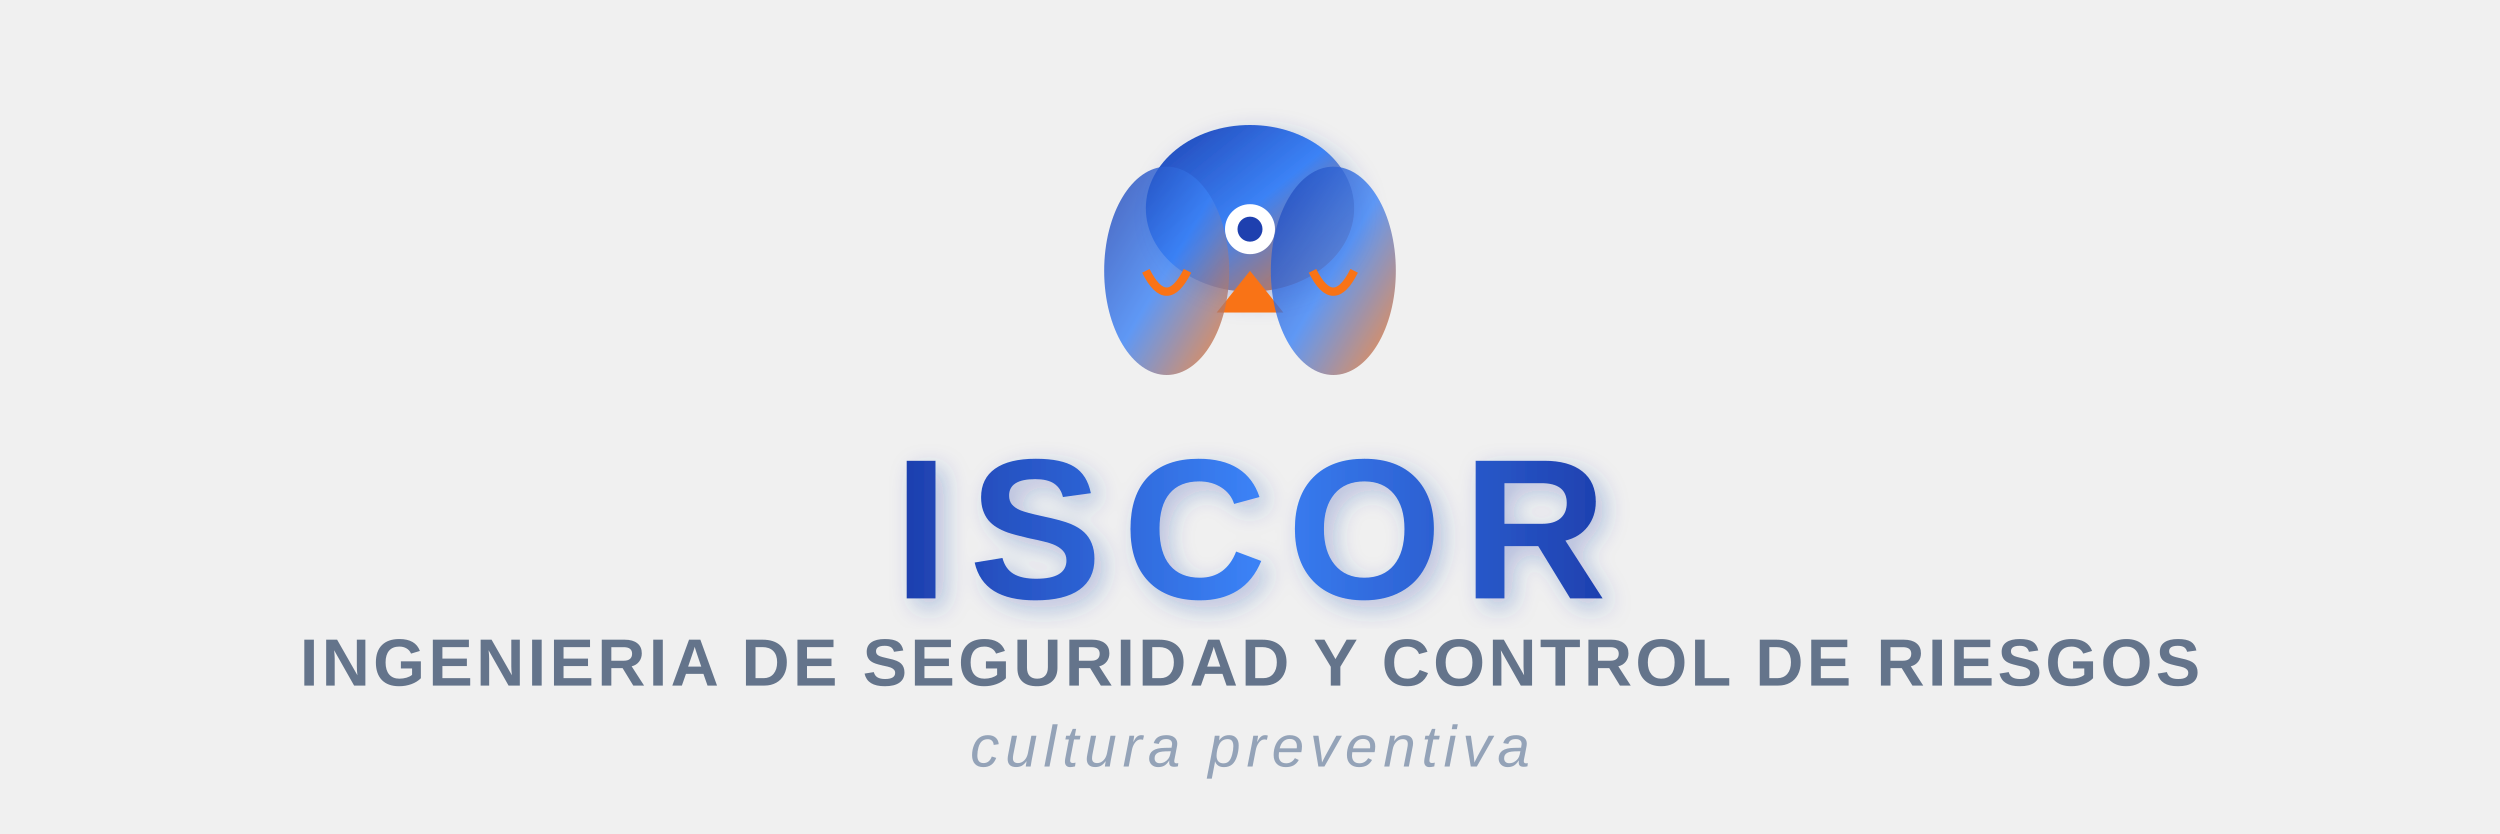
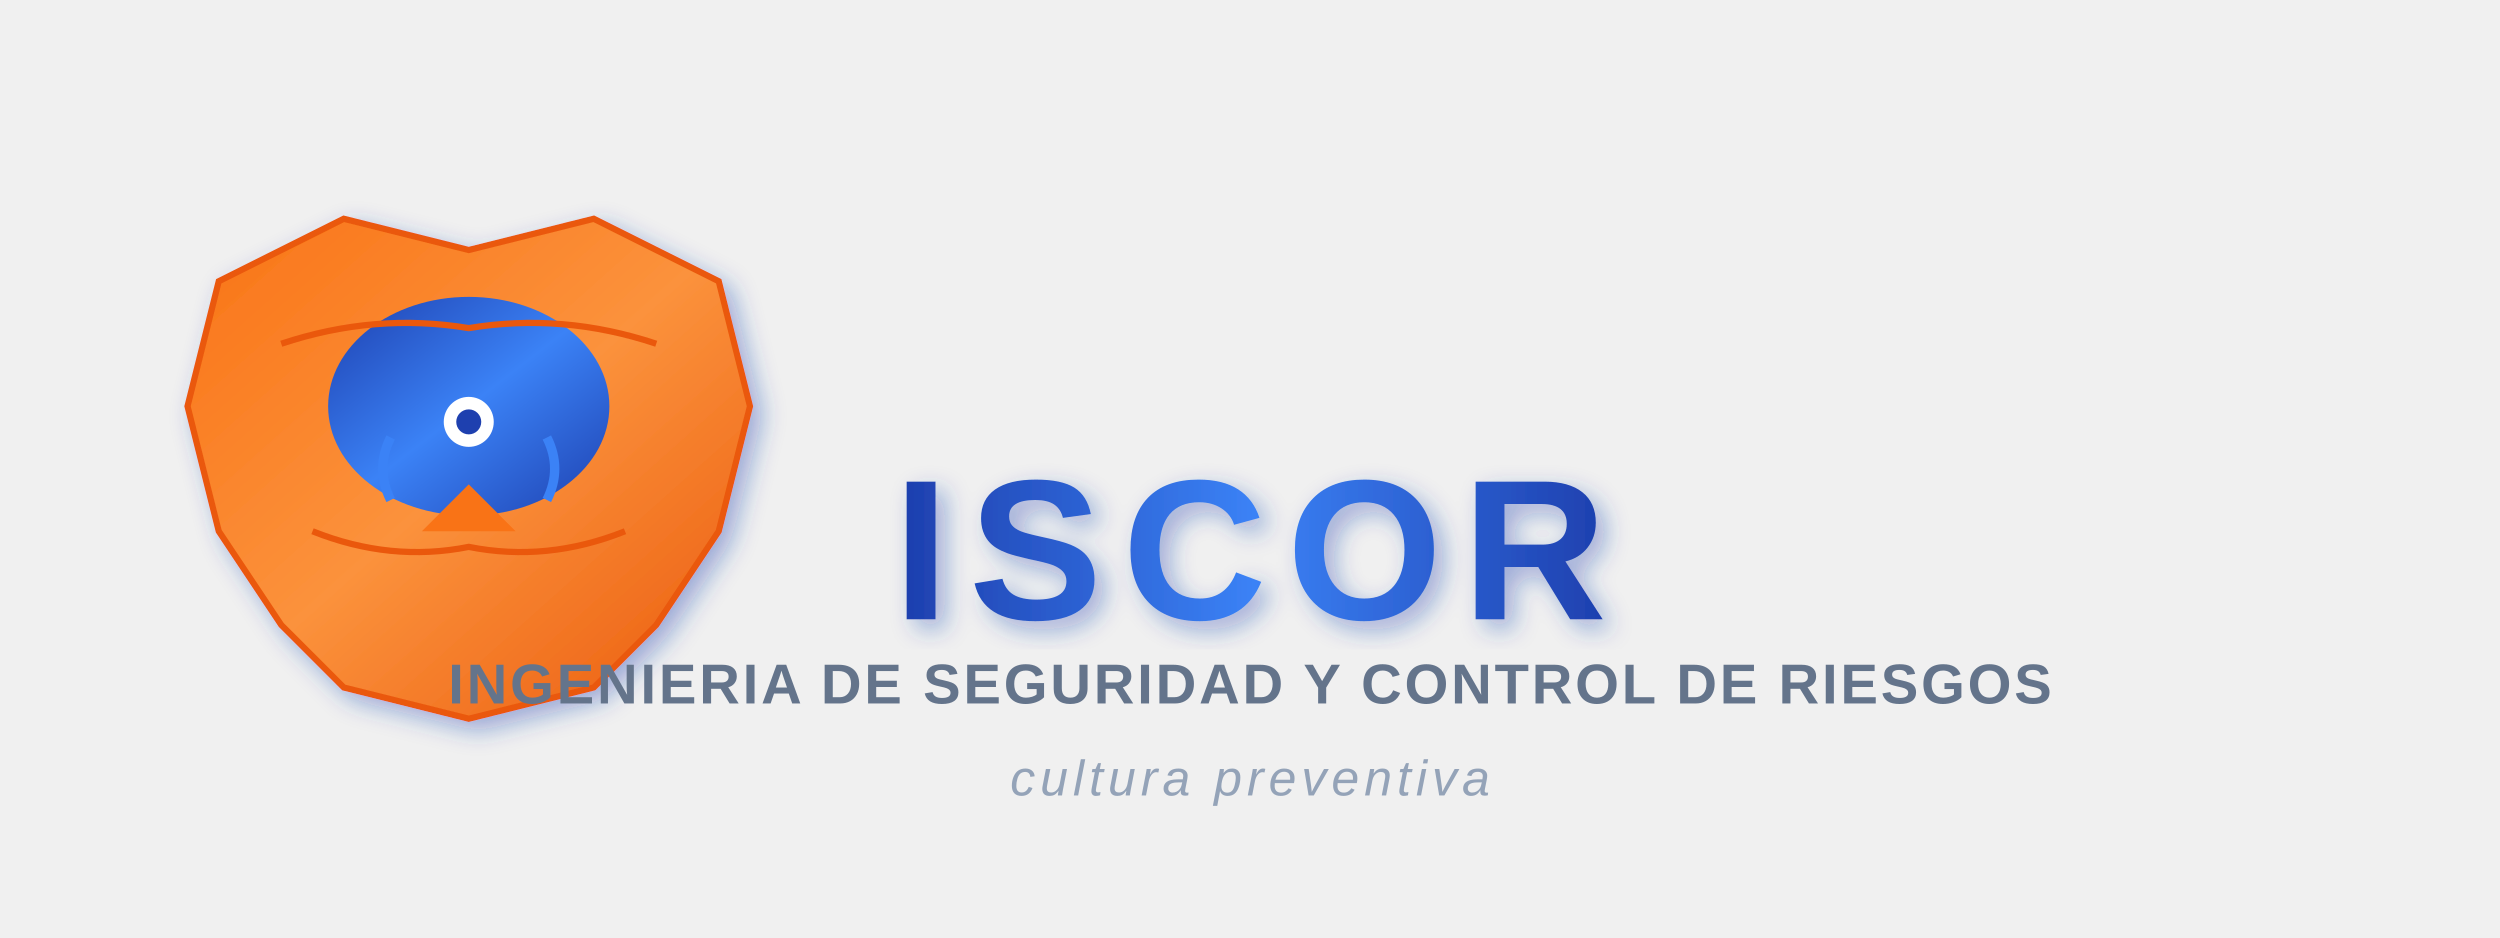
- <svg xmlns="http://www.w3.org/2000/svg" viewBox="0 0 600 200" width="600" height="200">
+ <svg xmlns="http://www.w3.org/2000/svg" viewBox="0 0 800 300" width="800" height="300">
  <defs>
-     <linearGradient id="eagleGradient" x1="0%" y1="0%" x2="100%" y2="100%">
+     <linearGradient id="eagleBlue" x1="0%" y1="0%" x2="100%" y2="100%">
      <stop offset="0%" stop-color="#1e40af" />
      <stop offset="50%" stop-color="#3b82f6" />
-       <stop offset="100%" stop-color="#f97316" />
+       <stop offset="100%" stop-color="#1e40af" />
+     </linearGradient>
+     <linearGradient id="eagleOrange" x1="0%" y1="0%" x2="100%" y2="100%">
+       <stop offset="0%" stop-color="#f97316" />
+       <stop offset="50%" stop-color="#fb923c" />
+       <stop offset="100%" stop-color="#ea580c" />
    </linearGradient>
    <linearGradient id="textGradient" x1="0%" y1="0%" x2="100%" y2="0%">
      <stop offset="0%" stop-color="#1e40af" />
      <stop offset="50%" stop-color="#3b82f6" />
      <stop offset="100%" stop-color="#1e40af" />
    </linearGradient>
    <filter id="shadow" x="-20%" y="-20%" width="140%" height="140%">
-       <feDropShadow dx="2" dy="2" stdDeviation="3" flood-color="#1e40af" flood-opacity="0.3" />
+       <feDropShadow dx="3" dy="3" stdDeviation="4" flood-color="#1e40af" flood-opacity="0.4" />
    </filter>
  </defs>
-   <g transform="translate(300, 60)">
-     <ellipse cx="0" cy="-10" rx="25" ry="20" fill="url(#eagleGradient)" filter="url(#shadow)" />
-     <path d="M 0,5 L -8,15 L 8,15 Z" fill="#f97316" />
-     <circle cx="0" cy="-5" r="6" fill="white" />
-     <circle cx="0" cy="-5" r="3" fill="#1e40af" />
-     <ellipse cx="-20" cy="5" rx="15" ry="25" fill="url(#eagleGradient)" opacity="0.8" />
-     <ellipse cx="20" cy="5" rx="15" ry="25" fill="url(#eagleGradient)" opacity="0.8" />
-     <path d="M -25,5 Q -20,15 -15,5" stroke="#f97316" stroke-width="2" fill="none" />
-     <path d="M 25,5 Q 20,15 15,5" stroke="#f97316" stroke-width="2" fill="none" />
+   <g transform="translate(150, 150)">
+     <path d="M -80,-60 L -40,-80 L 0,-70 L 40,-80 L 80,-60 L 90,-20 L 80,20 L 60,50 L 40,70 L 0,80 L -40,70 L -60,50 L -80,20 L -90,-20 Z" fill="url(#eagleOrange)" stroke="#ea580c" stroke-width="2" filter="url(#shadow)" />
+     <ellipse cx="0" cy="-20" rx="45" ry="35" fill="url(#eagleBlue)" />
+     <path d="M 0,5 L -15,20 L 15,20 Z" fill="#f97316" />
+     <circle cx="0" cy="-15" r="8" fill="white" />
+     <circle cx="0" cy="-15" r="4" fill="#1e40af" />
+     <path d="M -25,-10 Q -30,0 -25,10" stroke="#3b82f6" stroke-width="3" fill="none" />
+     <path d="M 25,-10 Q 30,0 25,10" stroke="#3b82f6" stroke-width="3" fill="none" />
+     <path d="M -60,-40 Q -30,-50 0,-45 Q 30,-50 60,-40" stroke="#ea580c" stroke-width="2" fill="none" />
+     <path d="M -50,20 Q -25,30 0,25 Q 25,30 50,20" stroke="#ea580c" stroke-width="2" fill="none" />
  </g>
-   <text x="300" y="130" text-anchor="middle" dominant-baseline="middle" font-family="Arial, sans-serif" font-size="48" font-weight="bold" letter-spacing="0.1em" fill="url(#textGradient)" filter="url(#shadow)">
+   <text x="400" y="180" text-anchor="middle" dominant-baseline="middle" font-family="Arial, sans-serif" font-size="64" font-weight="bold" letter-spacing="0.1em" fill="url(#textGradient)" filter="url(#shadow)">
    ISCOR
  </text>
-   <text x="300" y="160" text-anchor="middle" dominant-baseline="middle" font-family="Arial, sans-serif" font-size="16" font-weight="600" letter-spacing="0.05em" fill="#64748b">
+   <text x="400" y="220" text-anchor="middle" dominant-baseline="middle" font-family="Arial, sans-serif" font-size="18" font-weight="600" letter-spacing="0.05em" fill="#64748b">
    INGENIERIA DE SEGURIDAD Y CONTROL DE RIESGOS
  </text>
-   <text x="300" y="180" text-anchor="middle" dominant-baseline="middle" font-family="Arial, sans-serif" font-size="14" font-weight="500" letter-spacing="0.1em" fill="#94a3b8" font-style="italic">
+   <text x="400" y="250" text-anchor="middle" dominant-baseline="middle" font-family="Arial, sans-serif" font-size="16" font-weight="500" letter-spacing="0.1em" fill="#94a3b8" font-style="italic">
    cultura preventiva
  </text>
-   <line x1="150" y1="140" x2="450" y2="140" stroke="url(#textGradient)" stroke-width="1" opacity="0.6" />
-   <line x1="200" y1="190" x2="400" y2="190" stroke="url(#eagleGradient)" stroke-width="1" opacity="0.4" />
+   <line x1="300" y1="200" x2="500" y2="200" stroke="url(#textGradient)" stroke-width="2" opacity="0.7" />
+   <line x1="350" y1="270" x2="450" y2="270" stroke="url(#eagleOrange)" stroke-width="1.5" opacity="0.5" />
</svg>
